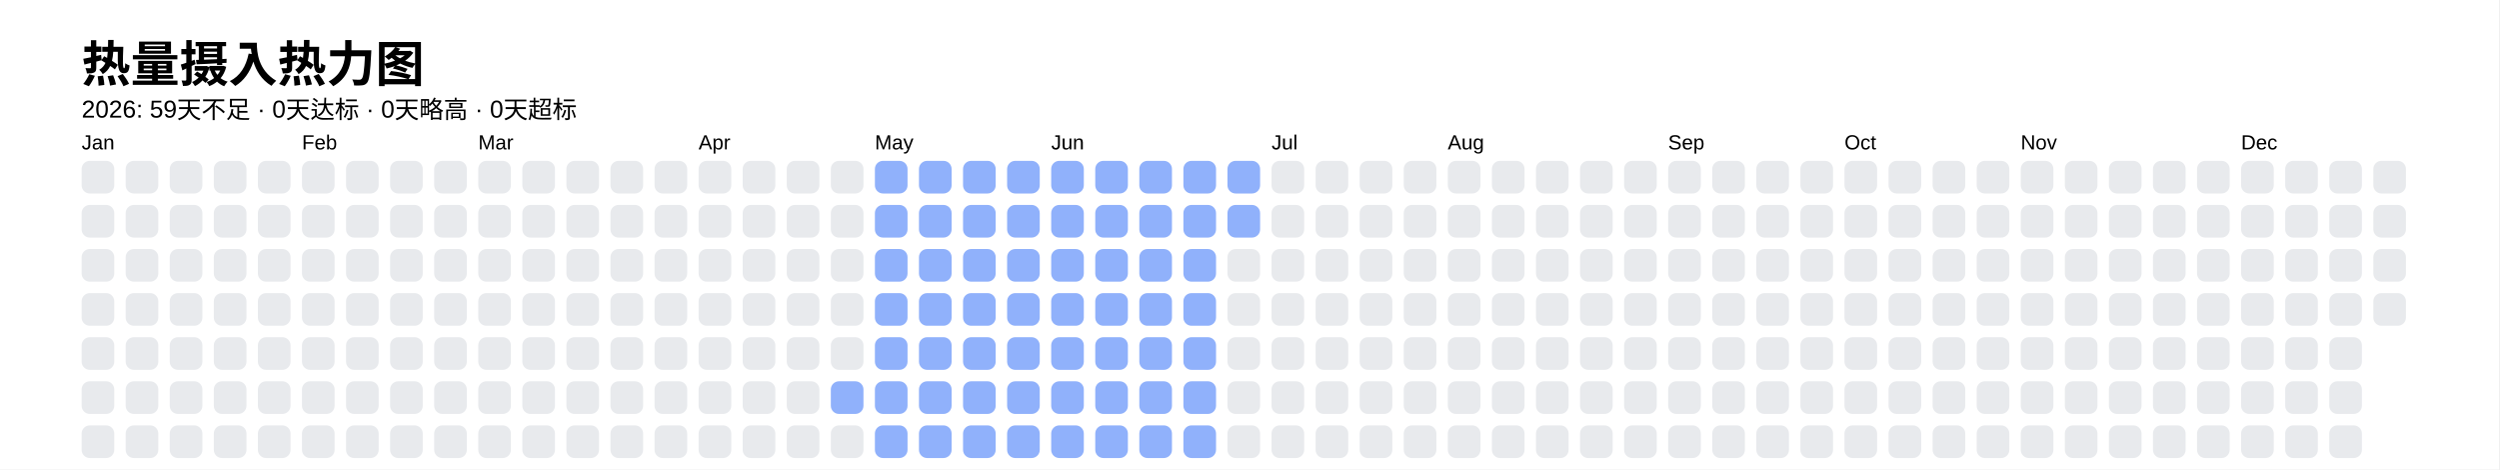
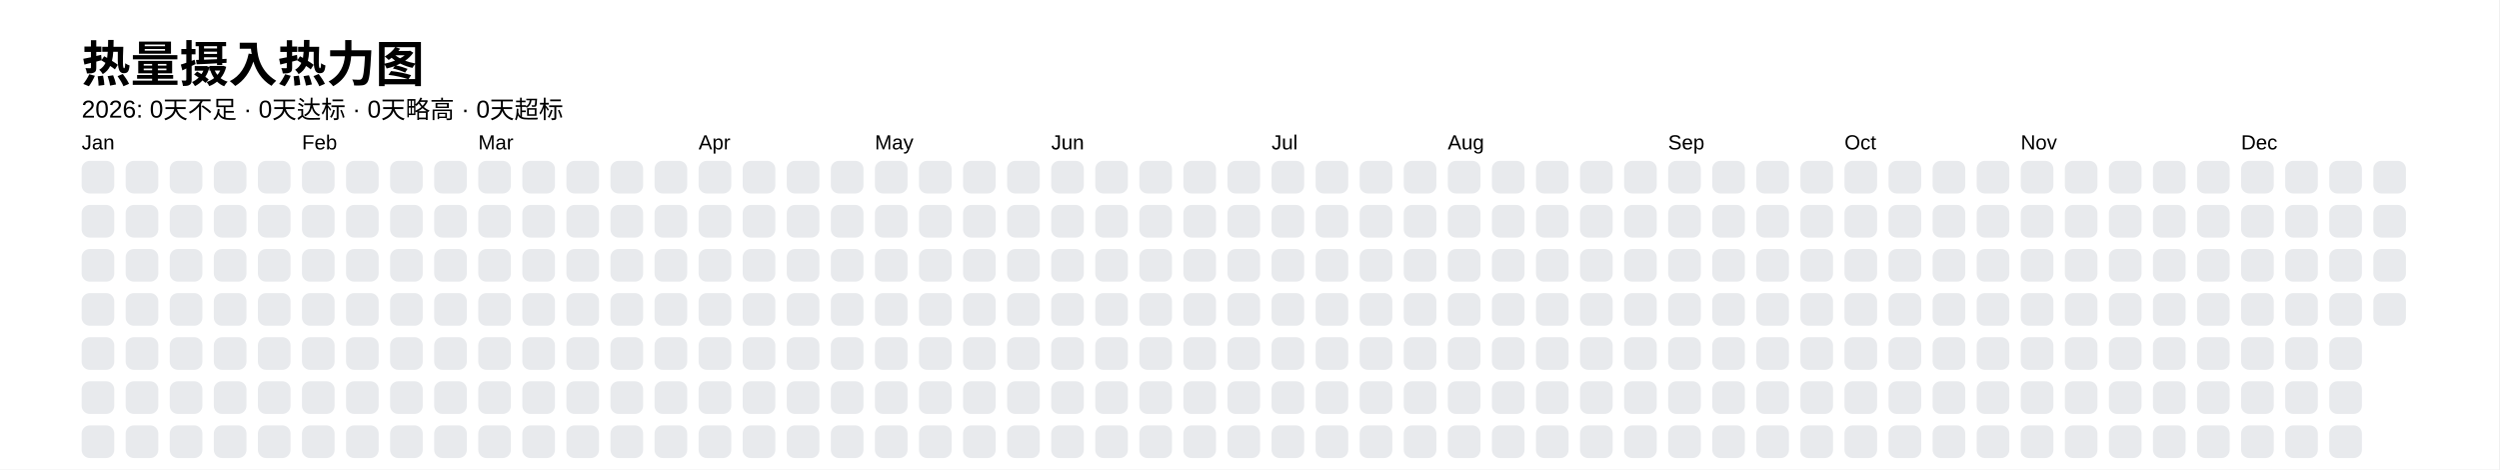
<svg xmlns="http://www.w3.org/2000/svg" style="background-color:white;" baseProfile="full" height="57.5mm" version="1.1" viewBox="0,0,306.2,57.5" width="306.2mm">
  <defs />
  <rect fill="#FFFFFF" height="57.5" width="306.2" x="0" y="0" />
  <text fill="#000000" style="font-size:6px; font-family:Arial; font-weight:bold;" x="10" y="10">热量摄入热力图</text>
-   <text fill="#000000" style="font-size:3px; font-family:Arial;" x="10" y="14.4">2026: 59天不足 · 0天达标 · 0天略高 · 0天超标</text>
+   <text fill="#000000" style="font-size:3px; font-family:Arial;" x="10" y="14.4">2026: 0天不足 · 0天达标 · 0天略高 · 0天超标</text>
  <text fill="#000000" style="font-size:2.5px; font-family:Arial" x="10" y="18.3">Jan</text>
  <rect fill="#E8EAED" height="4" rx="1" ry="1" width="4" x="10" y="19.7" />
  <rect fill="#E8EAED" height="4" rx="1" ry="1" width="4" x="10" y="25.1" />
  <rect fill="#E8EAED" height="4" rx="1" ry="1" width="4" x="10" y="30.5" />
  <rect fill="#E8EAED" height="4" rx="1" ry="1" width="4" x="10" y="35.9" />
  <rect fill="#E8EAED" height="4" rx="1" ry="1" width="4" x="10" y="41.3" />
  <rect fill="#E8EAED" height="4" rx="1" ry="1" width="4" x="10" y="46.7" />
  <rect fill="#E8EAED" height="4" rx="1" ry="1" width="4" x="10" y="52.1" />
  <rect fill="#E8EAED" height="4" rx="1" ry="1" width="4" x="15.4" y="19.7" />
  <rect fill="#E8EAED" height="4" rx="1" ry="1" width="4" x="15.4" y="25.1" />
  <rect fill="#E8EAED" height="4" rx="1" ry="1" width="4" x="15.4" y="30.5" />
  <rect fill="#E8EAED" height="4" rx="1" ry="1" width="4" x="15.4" y="35.9" />
  <rect fill="#E8EAED" height="4" rx="1" ry="1" width="4" x="15.4" y="41.3" />
  <rect fill="#E8EAED" height="4" rx="1" ry="1" width="4" x="15.4" y="46.7" />
  <rect fill="#E8EAED" height="4" rx="1" ry="1" width="4" x="15.4" y="52.1" />
  <rect fill="#E8EAED" height="4" rx="1" ry="1" width="4" x="20.8" y="19.7" />
  <rect fill="#E8EAED" height="4" rx="1" ry="1" width="4" x="20.8" y="25.1" />
  <rect fill="#E8EAED" height="4" rx="1" ry="1" width="4" x="20.8" y="30.5" />
  <rect fill="#E8EAED" height="4" rx="1" ry="1" width="4" x="20.8" y="35.9" />
  <rect fill="#E8EAED" height="4" rx="1" ry="1" width="4" x="20.8" y="41.3" />
  <rect fill="#E8EAED" height="4" rx="1" ry="1" width="4" x="20.8" y="46.7" />
  <rect fill="#E8EAED" height="4" rx="1" ry="1" width="4" x="20.8" y="52.1" />
  <rect fill="#E8EAED" height="4" rx="1" ry="1" width="4" x="26.2" y="19.7" />
  <rect fill="#E8EAED" height="4" rx="1" ry="1" width="4" x="26.2" y="25.1" />
  <rect fill="#E8EAED" height="4" rx="1" ry="1" width="4" x="26.2" y="30.5" />
  <rect fill="#E8EAED" height="4" rx="1" ry="1" width="4" x="26.2" y="35.9" />
  <rect fill="#E8EAED" height="4" rx="1" ry="1" width="4" x="26.2" y="41.3" />
  <rect fill="#E8EAED" height="4" rx="1" ry="1" width="4" x="26.2" y="46.7" />
  <rect fill="#E8EAED" height="4" rx="1" ry="1" width="4" x="26.2" y="52.1" />
  <rect fill="#E8EAED" height="4" rx="1" ry="1" width="4" x="31.6" y="19.7" />
  <rect fill="#E8EAED" height="4" rx="1" ry="1" width="4" x="31.6" y="25.1" />
  <rect fill="#E8EAED" height="4" rx="1" ry="1" width="4" x="31.6" y="30.5" />
  <rect fill="#E8EAED" height="4" rx="1" ry="1" width="4" x="31.6" y="35.9" />
  <rect fill="#E8EAED" height="4" rx="1" ry="1" width="4" x="31.6" y="41.3" />
  <rect fill="#E8EAED" height="4" rx="1" ry="1" width="4" x="31.6" y="46.7" />
  <rect fill="#E8EAED" height="4" rx="1" ry="1" width="4" x="31.6" y="52.1" />
  <text fill="#000000" style="font-size:2.5px; font-family:Arial" x="37.0" y="18.3">Feb</text>
  <rect fill="#E8EAED" height="4" rx="1" ry="1" width="4" x="37.0" y="19.7" />
  <rect fill="#E8EAED" height="4" rx="1" ry="1" width="4" x="37.0" y="25.1" />
  <rect fill="#E8EAED" height="4" rx="1" ry="1" width="4" x="37.0" y="30.5" />
  <rect fill="#E8EAED" height="4" rx="1" ry="1" width="4" x="37.0" y="35.9" />
  <rect fill="#E8EAED" height="4" rx="1" ry="1" width="4" x="37.0" y="41.3" />
  <rect fill="#E8EAED" height="4" rx="1" ry="1" width="4" x="37.0" y="46.7" />
  <rect fill="#E8EAED" height="4" rx="1" ry="1" width="4" x="37.0" y="52.1" />
  <rect fill="#E8EAED" height="4" rx="1" ry="1" width="4" x="42.4" y="19.7" />
  <rect fill="#E8EAED" height="4" rx="1" ry="1" width="4" x="42.4" y="25.1" />
  <rect fill="#E8EAED" height="4" rx="1" ry="1" width="4" x="42.4" y="30.5" />
  <rect fill="#E8EAED" height="4" rx="1" ry="1" width="4" x="42.4" y="35.9" />
  <rect fill="#E8EAED" height="4" rx="1" ry="1" width="4" x="42.4" y="41.3" />
  <rect fill="#E8EAED" height="4" rx="1" ry="1" width="4" x="42.4" y="46.7" />
  <rect fill="#E8EAED" height="4" rx="1" ry="1" width="4" x="42.4" y="52.1" />
  <rect fill="#E8EAED" height="4" rx="1" ry="1" width="4" x="47.8" y="19.7" />
  <rect fill="#E8EAED" height="4" rx="1" ry="1" width="4" x="47.8" y="25.1" />
  <rect fill="#E8EAED" height="4" rx="1" ry="1" width="4" x="47.8" y="30.5" />
  <rect fill="#E8EAED" height="4" rx="1" ry="1" width="4" x="47.8" y="35.9" />
  <rect fill="#E8EAED" height="4" rx="1" ry="1" width="4" x="47.8" y="41.3" />
  <rect fill="#E8EAED" height="4" rx="1" ry="1" width="4" x="47.8" y="46.7" />
  <rect fill="#E8EAED" height="4" rx="1" ry="1" width="4" x="47.8" y="52.1" />
  <rect fill="#E8EAED" height="4" rx="1" ry="1" width="4" x="53.2" y="19.7" />
  <rect fill="#E8EAED" height="4" rx="1" ry="1" width="4" x="53.2" y="25.1" />
  <rect fill="#E8EAED" height="4" rx="1" ry="1" width="4" x="53.2" y="30.5" />
  <rect fill="#E8EAED" height="4" rx="1" ry="1" width="4" x="53.2" y="35.9" />
  <rect fill="#E8EAED" height="4" rx="1" ry="1" width="4" x="53.2" y="41.3" />
  <rect fill="#E8EAED" height="4" rx="1" ry="1" width="4" x="53.2" y="46.7" />
  <rect fill="#E8EAED" height="4" rx="1" ry="1" width="4" x="53.2" y="52.1" />
  <text fill="#000000" style="font-size:2.5px; font-family:Arial" x="58.6" y="18.3">Mar</text>
  <rect fill="#E8EAED" height="4" rx="1" ry="1" width="4" x="58.6" y="19.7" />
  <rect fill="#E8EAED" height="4" rx="1" ry="1" width="4" x="58.6" y="25.1" />
  <rect fill="#E8EAED" height="4" rx="1" ry="1" width="4" x="58.6" y="30.5" />
  <rect fill="#E8EAED" height="4" rx="1" ry="1" width="4" x="58.6" y="35.9" />
  <rect fill="#E8EAED" height="4" rx="1" ry="1" width="4" x="58.6" y="41.3" />
  <rect fill="#E8EAED" height="4" rx="1" ry="1" width="4" x="58.6" y="46.7" />
  <rect fill="#E8EAED" height="4" rx="1" ry="1" width="4" x="58.6" y="52.1" />
  <rect fill="#E8EAED" height="4" rx="1" ry="1" width="4" x="64" y="19.7" />
  <rect fill="#E8EAED" height="4" rx="1" ry="1" width="4" x="64" y="25.1" />
  <rect fill="#E8EAED" height="4" rx="1" ry="1" width="4" x="64" y="30.5" />
  <rect fill="#E8EAED" height="4" rx="1" ry="1" width="4" x="64" y="35.9" />
  <rect fill="#E8EAED" height="4" rx="1" ry="1" width="4" x="64" y="41.3" />
  <rect fill="#E8EAED" height="4" rx="1" ry="1" width="4" x="64" y="46.7" />
  <rect fill="#E8EAED" height="4" rx="1" ry="1" width="4" x="64" y="52.1" />
  <rect fill="#E8EAED" height="4" rx="1" ry="1" width="4" x="69.4" y="19.7" />
  <rect fill="#E8EAED" height="4" rx="1" ry="1" width="4" x="69.4" y="25.1" />
  <rect fill="#E8EAED" height="4" rx="1" ry="1" width="4" x="69.4" y="30.5" />
  <rect fill="#E8EAED" height="4" rx="1" ry="1" width="4" x="69.4" y="35.9" />
  <rect fill="#E8EAED" height="4" rx="1" ry="1" width="4" x="69.4" y="41.3" />
  <rect fill="#E8EAED" height="4" rx="1" ry="1" width="4" x="69.4" y="46.7" />
  <rect fill="#E8EAED" height="4" rx="1" ry="1" width="4" x="69.4" y="52.1" />
  <rect fill="#E8EAED" height="4" rx="1" ry="1" width="4" x="74.8" y="19.7" />
  <rect fill="#E8EAED" height="4" rx="1" ry="1" width="4" x="74.8" y="25.1" />
  <rect fill="#E8EAED" height="4" rx="1" ry="1" width="4" x="74.8" y="30.5" />
  <rect fill="#E8EAED" height="4" rx="1" ry="1" width="4" x="74.8" y="35.9" />
  <rect fill="#E8EAED" height="4" rx="1" ry="1" width="4" x="74.8" y="41.3" />
  <rect fill="#E8EAED" height="4" rx="1" ry="1" width="4" x="74.8" y="46.7" />
  <rect fill="#E8EAED" height="4" rx="1" ry="1" width="4" x="74.8" y="52.1" />
  <rect fill="#E8EAED" height="4" rx="1" ry="1" width="4" x="80.2" y="19.7" />
  <rect fill="#E8EAED" height="4" rx="1" ry="1" width="4" x="80.2" y="25.1" />
  <rect fill="#E8EAED" height="4" rx="1" ry="1" width="4" x="80.2" y="30.5" />
  <rect fill="#E8EAED" height="4" rx="1" ry="1" width="4" x="80.2" y="35.9" />
  <rect fill="#E8EAED" height="4" rx="1" ry="1" width="4" x="80.2" y="41.3" />
  <rect fill="#E8EAED" height="4" rx="1" ry="1" width="4" x="80.2" y="46.7" />
  <rect fill="#E8EAED" height="4" rx="1" ry="1" width="4" x="80.2" y="52.1" />
  <text fill="#000000" style="font-size:2.5px; font-family:Arial" x="85.6" y="18.3">Apr</text>
  <rect fill="#E8EAED" height="4" rx="1" ry="1" width="4" x="85.6" y="19.7" />
  <rect fill="#E8EAED" height="4" rx="1" ry="1" width="4" x="85.6" y="25.1" />
  <rect fill="#E8EAED" height="4" rx="1" ry="1" width="4" x="85.6" y="30.5" />
  <rect fill="#E8EAED" height="4" rx="1" ry="1" width="4" x="85.6" y="35.9" />
  <rect fill="#E8EAED" height="4" rx="1" ry="1" width="4" x="85.6" y="41.3" />
  <rect fill="#E8EAED" height="4" rx="1" ry="1" width="4" x="85.6" y="46.7" />
  <rect fill="#E8EAED" height="4" rx="1" ry="1" width="4" x="85.6" y="52.1" />
  <rect fill="#E8EAED" height="4" rx="1" ry="1" width="4" x="91" y="19.7" />
  <rect fill="#E8EAED" height="4" rx="1" ry="1" width="4" x="91" y="25.1" />
  <rect fill="#E8EAED" height="4" rx="1" ry="1" width="4" x="91" y="30.5" />
  <rect fill="#E8EAED" height="4" rx="1" ry="1" width="4" x="91" y="35.9" />
  <rect fill="#E8EAED" height="4" rx="1" ry="1" width="4" x="91" y="41.3" />
  <rect fill="#E8EAED" height="4" rx="1" ry="1" width="4" x="91" y="46.7" />
  <rect fill="#E8EAED" height="4" rx="1" ry="1" width="4" x="91" y="52.1" />
  <rect fill="#E8EAED" height="4" rx="1" ry="1" width="4" x="96.4" y="19.7" />
  <rect fill="#E8EAED" height="4" rx="1" ry="1" width="4" x="96.4" y="25.1" />
  <rect fill="#E8EAED" height="4" rx="1" ry="1" width="4" x="96.4" y="30.5" />
  <rect fill="#E8EAED" height="4" rx="1" ry="1" width="4" x="96.4" y="35.9" />
  <rect fill="#E8EAED" height="4" rx="1" ry="1" width="4" x="96.4" y="41.3" />
  <rect fill="#E8EAED" height="4" rx="1" ry="1" width="4" x="96.4" y="46.7" />
  <rect fill="#E8EAED" height="4" rx="1" ry="1" width="4" x="96.4" y="52.1" />
  <rect fill="#E8EAED" height="4" rx="1" ry="1" width="4" x="101.8" y="19.7" />
  <rect fill="#E8EAED" height="4" rx="1" ry="1" width="4" x="101.8" y="25.1" />
  <rect fill="#E8EAED" height="4" rx="1" ry="1" width="4" x="101.8" y="30.5" />
  <rect fill="#E8EAED" height="4" rx="1" ry="1" width="4" x="101.8" y="35.9" />
  <rect fill="#E8EAED" height="4" rx="1" ry="1" width="4" x="101.8" y="41.3" />
-   <rect fill="#90b1fb" height="4" rx="1" ry="1" width="4" x="101.8" y="46.7" />
+   <rect fill="#E8EAED" height="4" rx="1" ry="1" width="4" x="101.8" y="46.7" />
  <rect fill="#E8EAED" height="4" rx="1" ry="1" width="4" x="101.8" y="52.1" />
  <text fill="#000000" style="font-size:2.5px; font-family:Arial" x="107.2" y="18.3">May</text>
-   <rect fill="#90b1fb" height="4" rx="1" ry="1" width="4" x="107.2" y="19.7" />
-   <rect fill="#90b1fb" height="4" rx="1" ry="1" width="4" x="107.2" y="25.1" />
-   <rect fill="#90b1fb" height="4" rx="1" ry="1" width="4" x="107.2" y="30.5" />
-   <rect fill="#90b1fb" height="4" rx="1" ry="1" width="4" x="107.2" y="35.9" />
-   <rect fill="#90b1fb" height="4" rx="1" ry="1" width="4" x="107.2" y="41.3" />
-   <rect fill="#90b1fb" height="4" rx="1" ry="1" width="4" x="107.2" y="46.7" />
-   <rect fill="#90b1fb" height="4" rx="1" ry="1" width="4" x="107.2" y="52.1" />
-   <rect fill="#90b1fb" height="4" rx="1" ry="1" width="4" x="112.6" y="19.7" />
-   <rect fill="#90b1fb" height="4" rx="1" ry="1" width="4" x="112.6" y="25.1" />
-   <rect fill="#90b1fb" height="4" rx="1" ry="1" width="4" x="112.6" y="30.5" />
-   <rect fill="#90b1fb" height="4" rx="1" ry="1" width="4" x="112.6" y="35.9" />
-   <rect fill="#90b1fb" height="4" rx="1" ry="1" width="4" x="112.6" y="41.3" />
-   <rect fill="#90b1fb" height="4" rx="1" ry="1" width="4" x="112.6" y="46.7" />
-   <rect fill="#90b1fb" height="4" rx="1" ry="1" width="4" x="112.6" y="52.1" />
-   <rect fill="#90b1fb" height="4" rx="1" ry="1" width="4" x="118" y="19.7" />
-   <rect fill="#90b1fb" height="4" rx="1" ry="1" width="4" x="118" y="25.1" />
-   <rect fill="#90b1fb" height="4" rx="1" ry="1" width="4" x="118" y="30.5" />
-   <rect fill="#90b1fb" height="4" rx="1" ry="1" width="4" x="118" y="35.9" />
-   <rect fill="#90b1fb" height="4" rx="1" ry="1" width="4" x="118" y="41.3" />
-   <rect fill="#90b1fb" height="4" rx="1" ry="1" width="4" x="118" y="46.7" />
-   <rect fill="#90b1fb" height="4" rx="1" ry="1" width="4" x="118" y="52.1" />
-   <rect fill="#90b1fb" height="4" rx="1" ry="1" width="4" x="123.4" y="19.7" />
-   <rect fill="#90b1fb" height="4" rx="1" ry="1" width="4" x="123.4" y="25.1" />
-   <rect fill="#90b1fb" height="4" rx="1" ry="1" width="4" x="123.4" y="30.5" />
-   <rect fill="#90b1fb" height="4" rx="1" ry="1" width="4" x="123.4" y="35.9" />
-   <rect fill="#90b1fb" height="4" rx="1" ry="1" width="4" x="123.4" y="41.3" />
-   <rect fill="#90b1fb" height="4" rx="1" ry="1" width="4" x="123.4" y="46.7" />
-   <rect fill="#90b1fb" height="4" rx="1" ry="1" width="4" x="123.4" y="52.1" />
+   <rect fill="#E8EAED" height="4" rx="1" ry="1" width="4" x="107.2" y="19.7" />
+   <rect fill="#E8EAED" height="4" rx="1" ry="1" width="4" x="107.2" y="25.1" />
+   <rect fill="#E8EAED" height="4" rx="1" ry="1" width="4" x="107.2" y="30.5" />
+   <rect fill="#E8EAED" height="4" rx="1" ry="1" width="4" x="107.2" y="35.9" />
+   <rect fill="#E8EAED" height="4" rx="1" ry="1" width="4" x="107.2" y="41.3" />
+   <rect fill="#E8EAED" height="4" rx="1" ry="1" width="4" x="107.2" y="46.7" />
+   <rect fill="#E8EAED" height="4" rx="1" ry="1" width="4" x="107.2" y="52.1" />
+   <rect fill="#E8EAED" height="4" rx="1" ry="1" width="4" x="112.6" y="19.7" />
+   <rect fill="#E8EAED" height="4" rx="1" ry="1" width="4" x="112.6" y="25.1" />
+   <rect fill="#E8EAED" height="4" rx="1" ry="1" width="4" x="112.6" y="30.5" />
+   <rect fill="#E8EAED" height="4" rx="1" ry="1" width="4" x="112.6" y="35.9" />
+   <rect fill="#E8EAED" height="4" rx="1" ry="1" width="4" x="112.6" y="41.3" />
+   <rect fill="#E8EAED" height="4" rx="1" ry="1" width="4" x="112.6" y="46.7" />
+   <rect fill="#E8EAED" height="4" rx="1" ry="1" width="4" x="112.6" y="52.1" />
+   <rect fill="#E8EAED" height="4" rx="1" ry="1" width="4" x="118" y="19.7" />
+   <rect fill="#E8EAED" height="4" rx="1" ry="1" width="4" x="118" y="25.1" />
+   <rect fill="#E8EAED" height="4" rx="1" ry="1" width="4" x="118" y="30.5" />
+   <rect fill="#E8EAED" height="4" rx="1" ry="1" width="4" x="118" y="35.9" />
+   <rect fill="#E8EAED" height="4" rx="1" ry="1" width="4" x="118" y="41.3" />
+   <rect fill="#E8EAED" height="4" rx="1" ry="1" width="4" x="118" y="46.7" />
+   <rect fill="#E8EAED" height="4" rx="1" ry="1" width="4" x="118" y="52.1" />
+   <rect fill="#E8EAED" height="4" rx="1" ry="1" width="4" x="123.4" y="19.7" />
+   <rect fill="#E8EAED" height="4" rx="1" ry="1" width="4" x="123.4" y="25.1" />
+   <rect fill="#E8EAED" height="4" rx="1" ry="1" width="4" x="123.4" y="30.5" />
+   <rect fill="#E8EAED" height="4" rx="1" ry="1" width="4" x="123.4" y="35.9" />
+   <rect fill="#E8EAED" height="4" rx="1" ry="1" width="4" x="123.4" y="41.3" />
+   <rect fill="#E8EAED" height="4" rx="1" ry="1" width="4" x="123.4" y="46.7" />
+   <rect fill="#E8EAED" height="4" rx="1" ry="1" width="4" x="123.4" y="52.1" />
  <text fill="#000000" style="font-size:2.5px; font-family:Arial" x="128.8" y="18.3">Jun</text>
-   <rect fill="#90b1fb" height="4" rx="1" ry="1" width="4" x="128.8" y="19.7" />
-   <rect fill="#90b1fb" height="4" rx="1" ry="1" width="4" x="128.8" y="25.1" />
-   <rect fill="#90b1fb" height="4" rx="1" ry="1" width="4" x="128.8" y="30.5" />
-   <rect fill="#90b1fb" height="4" rx="1" ry="1" width="4" x="128.8" y="35.9" />
-   <rect fill="#90b1fb" height="4" rx="1" ry="1" width="4" x="128.8" y="41.3" />
-   <rect fill="#90b1fb" height="4" rx="1" ry="1" width="4" x="128.8" y="46.7" />
-   <rect fill="#90b1fb" height="4" rx="1" ry="1" width="4" x="128.8" y="52.1" />
-   <rect fill="#90b1fb" height="4" rx="1" ry="1" width="4" x="134.2" y="19.7" />
-   <rect fill="#90b1fb" height="4" rx="1" ry="1" width="4" x="134.2" y="25.1" />
-   <rect fill="#90b1fb" height="4" rx="1" ry="1" width="4" x="134.2" y="30.5" />
-   <rect fill="#90b1fb" height="4" rx="1" ry="1" width="4" x="134.2" y="35.9" />
-   <rect fill="#90b1fb" height="4" rx="1" ry="1" width="4" x="134.2" y="41.3" />
-   <rect fill="#90b1fb" height="4" rx="1" ry="1" width="4" x="134.2" y="46.7" />
-   <rect fill="#90b1fb" height="4" rx="1" ry="1" width="4" x="134.2" y="52.1" />
-   <rect fill="#90b1fb" height="4" rx="1" ry="1" width="4" x="139.6" y="19.7" />
-   <rect fill="#90b1fb" height="4" rx="1" ry="1" width="4" x="139.6" y="25.1" />
-   <rect fill="#90b1fb" height="4" rx="1" ry="1" width="4" x="139.6" y="30.5" />
-   <rect fill="#90b1fb" height="4" rx="1" ry="1" width="4" x="139.6" y="35.9" />
-   <rect fill="#90b1fb" height="4" rx="1" ry="1" width="4" x="139.6" y="41.3" />
-   <rect fill="#90b1fb" height="4" rx="1" ry="1" width="4" x="139.6" y="46.7" />
-   <rect fill="#90b1fb" height="4" rx="1" ry="1" width="4" x="139.6" y="52.1" />
-   <rect fill="#90b1fb" height="4" rx="1" ry="1" width="4" x="145" y="19.7" />
-   <rect fill="#90b1fb" height="4" rx="1" ry="1" width="4" x="145" y="25.1" />
-   <rect fill="#90b1fb" height="4" rx="1" ry="1" width="4" x="145" y="30.5" />
-   <rect fill="#90b1fb" height="4" rx="1" ry="1" width="4" x="145" y="35.9" />
-   <rect fill="#90b1fb" height="4" rx="1" ry="1" width="4" x="145" y="41.3" />
-   <rect fill="#90b1fb" height="4" rx="1" ry="1" width="4" x="145" y="46.7" />
-   <rect fill="#90b1fb" height="4" rx="1" ry="1" width="4" x="145" y="52.1" />
-   <rect fill="#90b1fb" height="4" rx="1" ry="1" width="4" x="150.4" y="19.7" />
-   <rect fill="#90b1fb" height="4" rx="1" ry="1" width="4" x="150.4" y="25.1" />
+   <rect fill="#E8EAED" height="4" rx="1" ry="1" width="4" x="128.8" y="19.7" />
+   <rect fill="#E8EAED" height="4" rx="1" ry="1" width="4" x="128.8" y="25.1" />
+   <rect fill="#E8EAED" height="4" rx="1" ry="1" width="4" x="128.8" y="30.5" />
+   <rect fill="#E8EAED" height="4" rx="1" ry="1" width="4" x="128.8" y="35.9" />
+   <rect fill="#E8EAED" height="4" rx="1" ry="1" width="4" x="128.8" y="41.3" />
+   <rect fill="#E8EAED" height="4" rx="1" ry="1" width="4" x="128.8" y="46.7" />
+   <rect fill="#E8EAED" height="4" rx="1" ry="1" width="4" x="128.8" y="52.1" />
+   <rect fill="#E8EAED" height="4" rx="1" ry="1" width="4" x="134.2" y="19.7" />
+   <rect fill="#E8EAED" height="4" rx="1" ry="1" width="4" x="134.2" y="25.1" />
+   <rect fill="#E8EAED" height="4" rx="1" ry="1" width="4" x="134.2" y="30.5" />
+   <rect fill="#E8EAED" height="4" rx="1" ry="1" width="4" x="134.2" y="35.9" />
+   <rect fill="#E8EAED" height="4" rx="1" ry="1" width="4" x="134.2" y="41.3" />
+   <rect fill="#E8EAED" height="4" rx="1" ry="1" width="4" x="134.2" y="46.7" />
+   <rect fill="#E8EAED" height="4" rx="1" ry="1" width="4" x="134.2" y="52.1" />
+   <rect fill="#E8EAED" height="4" rx="1" ry="1" width="4" x="139.6" y="19.7" />
+   <rect fill="#E8EAED" height="4" rx="1" ry="1" width="4" x="139.6" y="25.1" />
+   <rect fill="#E8EAED" height="4" rx="1" ry="1" width="4" x="139.6" y="30.5" />
+   <rect fill="#E8EAED" height="4" rx="1" ry="1" width="4" x="139.6" y="35.9" />
+   <rect fill="#E8EAED" height="4" rx="1" ry="1" width="4" x="139.6" y="41.3" />
+   <rect fill="#E8EAED" height="4" rx="1" ry="1" width="4" x="139.6" y="46.7" />
+   <rect fill="#E8EAED" height="4" rx="1" ry="1" width="4" x="139.6" y="52.1" />
+   <rect fill="#E8EAED" height="4" rx="1" ry="1" width="4" x="145" y="19.7" />
+   <rect fill="#E8EAED" height="4" rx="1" ry="1" width="4" x="145" y="25.1" />
+   <rect fill="#E8EAED" height="4" rx="1" ry="1" width="4" x="145" y="30.5" />
+   <rect fill="#E8EAED" height="4" rx="1" ry="1" width="4" x="145" y="35.9" />
+   <rect fill="#E8EAED" height="4" rx="1" ry="1" width="4" x="145" y="41.3" />
+   <rect fill="#E8EAED" height="4" rx="1" ry="1" width="4" x="145" y="46.7" />
+   <rect fill="#E8EAED" height="4" rx="1" ry="1" width="4" x="145" y="52.1" />
+   <rect fill="#E8EAED" height="4" rx="1" ry="1" width="4" x="150.4" y="19.7" />
+   <rect fill="#E8EAED" height="4" rx="1" ry="1" width="4" x="150.4" y="25.1" />
  <rect fill="#E8EAED" height="4" rx="1" ry="1" width="4" x="150.4" y="30.5" />
  <rect fill="#E8EAED" height="4" rx="1" ry="1" width="4" x="150.4" y="35.9" />
  <rect fill="#E8EAED" height="4" rx="1" ry="1" width="4" x="150.4" y="41.3" />
  <rect fill="#E8EAED" height="4" rx="1" ry="1" width="4" x="150.4" y="46.7" />
  <rect fill="#E8EAED" height="4" rx="1" ry="1" width="4" x="150.4" y="52.1" />
  <text fill="#000000" style="font-size:2.5px; font-family:Arial" x="155.8" y="18.3">Jul</text>
  <rect fill="#E8EAED" height="4" rx="1" ry="1" width="4" x="155.8" y="19.7" />
  <rect fill="#E8EAED" height="4" rx="1" ry="1" width="4" x="155.8" y="25.1" />
  <rect fill="#E8EAED" height="4" rx="1" ry="1" width="4" x="155.8" y="30.5" />
  <rect fill="#E8EAED" height="4" rx="1" ry="1" width="4" x="155.8" y="35.9" />
  <rect fill="#E8EAED" height="4" rx="1" ry="1" width="4" x="155.8" y="41.3" />
  <rect fill="#E8EAED" height="4" rx="1" ry="1" width="4" x="155.8" y="46.7" />
  <rect fill="#E8EAED" height="4" rx="1" ry="1" width="4" x="155.8" y="52.1" />
  <rect fill="#E8EAED" height="4" rx="1" ry="1" width="4" x="161.2" y="19.7" />
  <rect fill="#E8EAED" height="4" rx="1" ry="1" width="4" x="161.2" y="25.1" />
  <rect fill="#E8EAED" height="4" rx="1" ry="1" width="4" x="161.2" y="30.5" />
  <rect fill="#E8EAED" height="4" rx="1" ry="1" width="4" x="161.2" y="35.9" />
  <rect fill="#E8EAED" height="4" rx="1" ry="1" width="4" x="161.2" y="41.3" />
  <rect fill="#E8EAED" height="4" rx="1" ry="1" width="4" x="161.2" y="46.7" />
  <rect fill="#E8EAED" height="4" rx="1" ry="1" width="4" x="161.2" y="52.1" />
  <rect fill="#E8EAED" height="4" rx="1" ry="1" width="4" x="166.6" y="19.7" />
  <rect fill="#E8EAED" height="4" rx="1" ry="1" width="4" x="166.6" y="25.1" />
  <rect fill="#E8EAED" height="4" rx="1" ry="1" width="4" x="166.6" y="30.5" />
  <rect fill="#E8EAED" height="4" rx="1" ry="1" width="4" x="166.6" y="35.9" />
  <rect fill="#E8EAED" height="4" rx="1" ry="1" width="4" x="166.6" y="41.3" />
  <rect fill="#E8EAED" height="4" rx="1" ry="1" width="4" x="166.6" y="46.7" />
  <rect fill="#E8EAED" height="4" rx="1" ry="1" width="4" x="166.6" y="52.1" />
  <rect fill="#E8EAED" height="4" rx="1" ry="1" width="4" x="172" y="19.7" />
  <rect fill="#E8EAED" height="4" rx="1" ry="1" width="4" x="172" y="25.1" />
  <rect fill="#E8EAED" height="4" rx="1" ry="1" width="4" x="172" y="30.5" />
  <rect fill="#E8EAED" height="4" rx="1" ry="1" width="4" x="172" y="35.9" />
  <rect fill="#E8EAED" height="4" rx="1" ry="1" width="4" x="172" y="41.3" />
  <rect fill="#E8EAED" height="4" rx="1" ry="1" width="4" x="172" y="46.7" />
  <rect fill="#E8EAED" height="4" rx="1" ry="1" width="4" x="172" y="52.1" />
  <text fill="#000000" style="font-size:2.5px; font-family:Arial" x="177.4" y="18.3">Aug</text>
  <rect fill="#E8EAED" height="4" rx="1" ry="1" width="4" x="177.4" y="19.7" />
  <rect fill="#E8EAED" height="4" rx="1" ry="1" width="4" x="177.4" y="25.1" />
  <rect fill="#E8EAED" height="4" rx="1" ry="1" width="4" x="177.4" y="30.5" />
  <rect fill="#E8EAED" height="4" rx="1" ry="1" width="4" x="177.4" y="35.9" />
  <rect fill="#E8EAED" height="4" rx="1" ry="1" width="4" x="177.4" y="41.3" />
  <rect fill="#E8EAED" height="4" rx="1" ry="1" width="4" x="177.4" y="46.7" />
  <rect fill="#E8EAED" height="4" rx="1" ry="1" width="4" x="177.4" y="52.1" />
  <rect fill="#E8EAED" height="4" rx="1" ry="1" width="4" x="182.8" y="19.7" />
  <rect fill="#E8EAED" height="4" rx="1" ry="1" width="4" x="182.8" y="25.1" />
  <rect fill="#E8EAED" height="4" rx="1" ry="1" width="4" x="182.8" y="30.5" />
  <rect fill="#E8EAED" height="4" rx="1" ry="1" width="4" x="182.8" y="35.9" />
  <rect fill="#E8EAED" height="4" rx="1" ry="1" width="4" x="182.8" y="41.3" />
  <rect fill="#E8EAED" height="4" rx="1" ry="1" width="4" x="182.8" y="46.7" />
  <rect fill="#E8EAED" height="4" rx="1" ry="1" width="4" x="182.8" y="52.1" />
  <rect fill="#E8EAED" height="4" rx="1" ry="1" width="4" x="188.2" y="19.7" />
  <rect fill="#E8EAED" height="4" rx="1" ry="1" width="4" x="188.2" y="25.1" />
  <rect fill="#E8EAED" height="4" rx="1" ry="1" width="4" x="188.2" y="30.5" />
  <rect fill="#E8EAED" height="4" rx="1" ry="1" width="4" x="188.2" y="35.9" />
  <rect fill="#E8EAED" height="4" rx="1" ry="1" width="4" x="188.2" y="41.3" />
  <rect fill="#E8EAED" height="4" rx="1" ry="1" width="4" x="188.2" y="46.7" />
  <rect fill="#E8EAED" height="4" rx="1" ry="1" width="4" x="188.2" y="52.1" />
  <rect fill="#E8EAED" height="4" rx="1" ry="1" width="4" x="193.6" y="19.7" />
  <rect fill="#E8EAED" height="4" rx="1" ry="1" width="4" x="193.6" y="25.1" />
  <rect fill="#E8EAED" height="4" rx="1" ry="1" width="4" x="193.6" y="30.5" />
  <rect fill="#E8EAED" height="4" rx="1" ry="1" width="4" x="193.6" y="35.9" />
  <rect fill="#E8EAED" height="4" rx="1" ry="1" width="4" x="193.6" y="41.3" />
  <rect fill="#E8EAED" height="4" rx="1" ry="1" width="4" x="193.6" y="46.7" />
  <rect fill="#E8EAED" height="4" rx="1" ry="1" width="4" x="193.6" y="52.1" />
  <rect fill="#E8EAED" height="4" rx="1" ry="1" width="4" x="199" y="19.7" />
  <rect fill="#E8EAED" height="4" rx="1" ry="1" width="4" x="199" y="25.1" />
  <rect fill="#E8EAED" height="4" rx="1" ry="1" width="4" x="199" y="30.5" />
  <rect fill="#E8EAED" height="4" rx="1" ry="1" width="4" x="199" y="35.9" />
  <rect fill="#E8EAED" height="4" rx="1" ry="1" width="4" x="199" y="41.3" />
  <rect fill="#E8EAED" height="4" rx="1" ry="1" width="4" x="199" y="46.7" />
  <rect fill="#E8EAED" height="4" rx="1" ry="1" width="4" x="199" y="52.1" />
  <text fill="#000000" style="font-size:2.5px; font-family:Arial" x="204.4" y="18.3">Sep</text>
  <rect fill="#E8EAED" height="4" rx="1" ry="1" width="4" x="204.4" y="19.7" />
  <rect fill="#E8EAED" height="4" rx="1" ry="1" width="4" x="204.4" y="25.1" />
  <rect fill="#E8EAED" height="4" rx="1" ry="1" width="4" x="204.4" y="30.5" />
  <rect fill="#E8EAED" height="4" rx="1" ry="1" width="4" x="204.4" y="35.9" />
  <rect fill="#E8EAED" height="4" rx="1" ry="1" width="4" x="204.4" y="41.3" />
  <rect fill="#E8EAED" height="4" rx="1" ry="1" width="4" x="204.4" y="46.7" />
  <rect fill="#E8EAED" height="4" rx="1" ry="1" width="4" x="204.4" y="52.1" />
  <rect fill="#E8EAED" height="4" rx="1" ry="1" width="4" x="209.8" y="19.7" />
  <rect fill="#E8EAED" height="4" rx="1" ry="1" width="4" x="209.8" y="25.1" />
  <rect fill="#E8EAED" height="4" rx="1" ry="1" width="4" x="209.8" y="30.5" />
  <rect fill="#E8EAED" height="4" rx="1" ry="1" width="4" x="209.8" y="35.9" />
  <rect fill="#E8EAED" height="4" rx="1" ry="1" width="4" x="209.8" y="41.3" />
  <rect fill="#E8EAED" height="4" rx="1" ry="1" width="4" x="209.8" y="46.7" />
  <rect fill="#E8EAED" height="4" rx="1" ry="1" width="4" x="209.8" y="52.1" />
  <rect fill="#E8EAED" height="4" rx="1" ry="1" width="4" x="215.2" y="19.7" />
  <rect fill="#E8EAED" height="4" rx="1" ry="1" width="4" x="215.2" y="25.1" />
  <rect fill="#E8EAED" height="4" rx="1" ry="1" width="4" x="215.2" y="30.5" />
  <rect fill="#E8EAED" height="4" rx="1" ry="1" width="4" x="215.2" y="35.9" />
  <rect fill="#E8EAED" height="4" rx="1" ry="1" width="4" x="215.2" y="41.3" />
  <rect fill="#E8EAED" height="4" rx="1" ry="1" width="4" x="215.2" y="46.7" />
  <rect fill="#E8EAED" height="4" rx="1" ry="1" width="4" x="215.2" y="52.1" />
  <rect fill="#E8EAED" height="4" rx="1" ry="1" width="4" x="220.6" y="19.7" />
  <rect fill="#E8EAED" height="4" rx="1" ry="1" width="4" x="220.6" y="25.1" />
  <rect fill="#E8EAED" height="4" rx="1" ry="1" width="4" x="220.6" y="30.5" />
  <rect fill="#E8EAED" height="4" rx="1" ry="1" width="4" x="220.6" y="35.9" />
  <rect fill="#E8EAED" height="4" rx="1" ry="1" width="4" x="220.6" y="41.3" />
  <rect fill="#E8EAED" height="4" rx="1" ry="1" width="4" x="220.6" y="46.7" />
  <rect fill="#E8EAED" height="4" rx="1" ry="1" width="4" x="220.6" y="52.1" />
  <text fill="#000000" style="font-size:2.5px; font-family:Arial" x="226" y="18.3">Oct</text>
  <rect fill="#E8EAED" height="4" rx="1" ry="1" width="4" x="226" y="19.7" />
  <rect fill="#E8EAED" height="4" rx="1" ry="1" width="4" x="226" y="25.1" />
  <rect fill="#E8EAED" height="4" rx="1" ry="1" width="4" x="226" y="30.5" />
  <rect fill="#E8EAED" height="4" rx="1" ry="1" width="4" x="226" y="35.9" />
  <rect fill="#E8EAED" height="4" rx="1" ry="1" width="4" x="226" y="41.3" />
  <rect fill="#E8EAED" height="4" rx="1" ry="1" width="4" x="226" y="46.7" />
  <rect fill="#E8EAED" height="4" rx="1" ry="1" width="4" x="226" y="52.1" />
  <rect fill="#E8EAED" height="4" rx="1" ry="1" width="4" x="231.4" y="19.7" />
  <rect fill="#E8EAED" height="4" rx="1" ry="1" width="4" x="231.4" y="25.1" />
  <rect fill="#E8EAED" height="4" rx="1" ry="1" width="4" x="231.4" y="30.5" />
  <rect fill="#E8EAED" height="4" rx="1" ry="1" width="4" x="231.4" y="35.9" />
  <rect fill="#E8EAED" height="4" rx="1" ry="1" width="4" x="231.4" y="41.3" />
  <rect fill="#E8EAED" height="4" rx="1" ry="1" width="4" x="231.4" y="46.7" />
  <rect fill="#E8EAED" height="4" rx="1" ry="1" width="4" x="231.4" y="52.1" />
  <rect fill="#E8EAED" height="4" rx="1" ry="1" width="4" x="236.8" y="19.7" />
  <rect fill="#E8EAED" height="4" rx="1" ry="1" width="4" x="236.8" y="25.1" />
  <rect fill="#E8EAED" height="4" rx="1" ry="1" width="4" x="236.8" y="30.5" />
  <rect fill="#E8EAED" height="4" rx="1" ry="1" width="4" x="236.8" y="35.9" />
  <rect fill="#E8EAED" height="4" rx="1" ry="1" width="4" x="236.8" y="41.3" />
  <rect fill="#E8EAED" height="4" rx="1" ry="1" width="4" x="236.8" y="46.7" />
  <rect fill="#E8EAED" height="4" rx="1" ry="1" width="4" x="236.8" y="52.1" />
  <rect fill="#E8EAED" height="4" rx="1" ry="1" width="4" x="242.2" y="19.7" />
  <rect fill="#E8EAED" height="4" rx="1" ry="1" width="4" x="242.2" y="25.1" />
  <rect fill="#E8EAED" height="4" rx="1" ry="1" width="4" x="242.2" y="30.5" />
  <rect fill="#E8EAED" height="4" rx="1" ry="1" width="4" x="242.2" y="35.9" />
  <rect fill="#E8EAED" height="4" rx="1" ry="1" width="4" x="242.2" y="41.3" />
  <rect fill="#E8EAED" height="4" rx="1" ry="1" width="4" x="242.2" y="46.7" />
  <rect fill="#E8EAED" height="4" rx="1" ry="1" width="4" x="242.2" y="52.1" />
  <text fill="#000000" style="font-size:2.5px; font-family:Arial" x="247.6" y="18.3">Nov</text>
  <rect fill="#E8EAED" height="4" rx="1" ry="1" width="4" x="247.6" y="19.7" />
  <rect fill="#E8EAED" height="4" rx="1" ry="1" width="4" x="247.6" y="25.1" />
  <rect fill="#E8EAED" height="4" rx="1" ry="1" width="4" x="247.6" y="30.5" />
  <rect fill="#E8EAED" height="4" rx="1" ry="1" width="4" x="247.6" y="35.9" />
  <rect fill="#E8EAED" height="4" rx="1" ry="1" width="4" x="247.6" y="41.3" />
  <rect fill="#E8EAED" height="4" rx="1" ry="1" width="4" x="247.6" y="46.7" />
  <rect fill="#E8EAED" height="4" rx="1" ry="1" width="4" x="247.6" y="52.1" />
  <rect fill="#E8EAED" height="4" rx="1" ry="1" width="4" x="253" y="19.7" />
  <rect fill="#E8EAED" height="4" rx="1" ry="1" width="4" x="253" y="25.1" />
  <rect fill="#E8EAED" height="4" rx="1" ry="1" width="4" x="253" y="30.5" />
  <rect fill="#E8EAED" height="4" rx="1" ry="1" width="4" x="253" y="35.9" />
  <rect fill="#E8EAED" height="4" rx="1" ry="1" width="4" x="253" y="41.3" />
  <rect fill="#E8EAED" height="4" rx="1" ry="1" width="4" x="253" y="46.7" />
  <rect fill="#E8EAED" height="4" rx="1" ry="1" width="4" x="253" y="52.1" />
  <rect fill="#E8EAED" height="4" rx="1" ry="1" width="4" x="258.4" y="19.7" />
  <rect fill="#E8EAED" height="4" rx="1" ry="1" width="4" x="258.4" y="25.1" />
  <rect fill="#E8EAED" height="4" rx="1" ry="1" width="4" x="258.4" y="30.5" />
  <rect fill="#E8EAED" height="4" rx="1" ry="1" width="4" x="258.4" y="35.9" />
  <rect fill="#E8EAED" height="4" rx="1" ry="1" width="4" x="258.4" y="41.3" />
  <rect fill="#E8EAED" height="4" rx="1" ry="1" width="4" x="258.4" y="46.7" />
  <rect fill="#E8EAED" height="4" rx="1" ry="1" width="4" x="258.4" y="52.1" />
  <rect fill="#E8EAED" height="4" rx="1" ry="1" width="4" x="263.8" y="19.7" />
  <rect fill="#E8EAED" height="4" rx="1" ry="1" width="4" x="263.8" y="25.1" />
  <rect fill="#E8EAED" height="4" rx="1" ry="1" width="4" x="263.8" y="30.5" />
  <rect fill="#E8EAED" height="4" rx="1" ry="1" width="4" x="263.8" y="35.9" />
  <rect fill="#E8EAED" height="4" rx="1" ry="1" width="4" x="263.8" y="41.3" />
  <rect fill="#E8EAED" height="4" rx="1" ry="1" width="4" x="263.8" y="46.7" />
  <rect fill="#E8EAED" height="4" rx="1" ry="1" width="4" x="263.8" y="52.1" />
  <rect fill="#E8EAED" height="4" rx="1" ry="1" width="4" x="269.2" y="19.7" />
  <rect fill="#E8EAED" height="4" rx="1" ry="1" width="4" x="269.2" y="25.1" />
  <rect fill="#E8EAED" height="4" rx="1" ry="1" width="4" x="269.2" y="30.5" />
  <rect fill="#E8EAED" height="4" rx="1" ry="1" width="4" x="269.2" y="35.9" />
  <rect fill="#E8EAED" height="4" rx="1" ry="1" width="4" x="269.2" y="41.3" />
  <rect fill="#E8EAED" height="4" rx="1" ry="1" width="4" x="269.2" y="46.7" />
  <rect fill="#E8EAED" height="4" rx="1" ry="1" width="4" x="269.2" y="52.1" />
  <text fill="#000000" style="font-size:2.5px; font-family:Arial" x="274.6" y="18.3">Dec</text>
  <rect fill="#E8EAED" height="4" rx="1" ry="1" width="4" x="274.6" y="19.7" />
  <rect fill="#E8EAED" height="4" rx="1" ry="1" width="4" x="274.6" y="25.1" />
  <rect fill="#E8EAED" height="4" rx="1" ry="1" width="4" x="274.6" y="30.5" />
  <rect fill="#E8EAED" height="4" rx="1" ry="1" width="4" x="274.6" y="35.9" />
  <rect fill="#E8EAED" height="4" rx="1" ry="1" width="4" x="274.6" y="41.3" />
  <rect fill="#E8EAED" height="4" rx="1" ry="1" width="4" x="274.6" y="46.7" />
  <rect fill="#E8EAED" height="4" rx="1" ry="1" width="4" x="274.6" y="52.1" />
  <rect fill="#E8EAED" height="4" rx="1" ry="1" width="4" x="280" y="19.7" />
  <rect fill="#E8EAED" height="4" rx="1" ry="1" width="4" x="280" y="25.1" />
  <rect fill="#E8EAED" height="4" rx="1" ry="1" width="4" x="280" y="30.5" />
  <rect fill="#E8EAED" height="4" rx="1" ry="1" width="4" x="280" y="35.9" />
  <rect fill="#E8EAED" height="4" rx="1" ry="1" width="4" x="280" y="41.3" />
  <rect fill="#E8EAED" height="4" rx="1" ry="1" width="4" x="280" y="46.7" />
  <rect fill="#E8EAED" height="4" rx="1" ry="1" width="4" x="280" y="52.1" />
  <rect fill="#E8EAED" height="4" rx="1" ry="1" width="4" x="285.4" y="19.7" />
  <rect fill="#E8EAED" height="4" rx="1" ry="1" width="4" x="285.4" y="25.1" />
  <rect fill="#E8EAED" height="4" rx="1" ry="1" width="4" x="285.4" y="30.5" />
  <rect fill="#E8EAED" height="4" rx="1" ry="1" width="4" x="285.4" y="35.9" />
  <rect fill="#E8EAED" height="4" rx="1" ry="1" width="4" x="285.4" y="41.3" />
  <rect fill="#E8EAED" height="4" rx="1" ry="1" width="4" x="285.4" y="46.7" />
  <rect fill="#E8EAED" height="4" rx="1" ry="1" width="4" x="285.4" y="52.1" />
  <rect fill="#E8EAED" height="4" rx="1" ry="1" width="4" x="290.8" y="19.7" />
  <rect fill="#E8EAED" height="4" rx="1" ry="1" width="4" x="290.8" y="25.1" />
  <rect fill="#E8EAED" height="4" rx="1" ry="1" width="4" x="290.8" y="30.5" />
  <rect fill="#E8EAED" height="4" rx="1" ry="1" width="4" x="290.8" y="35.9" />
</svg>
